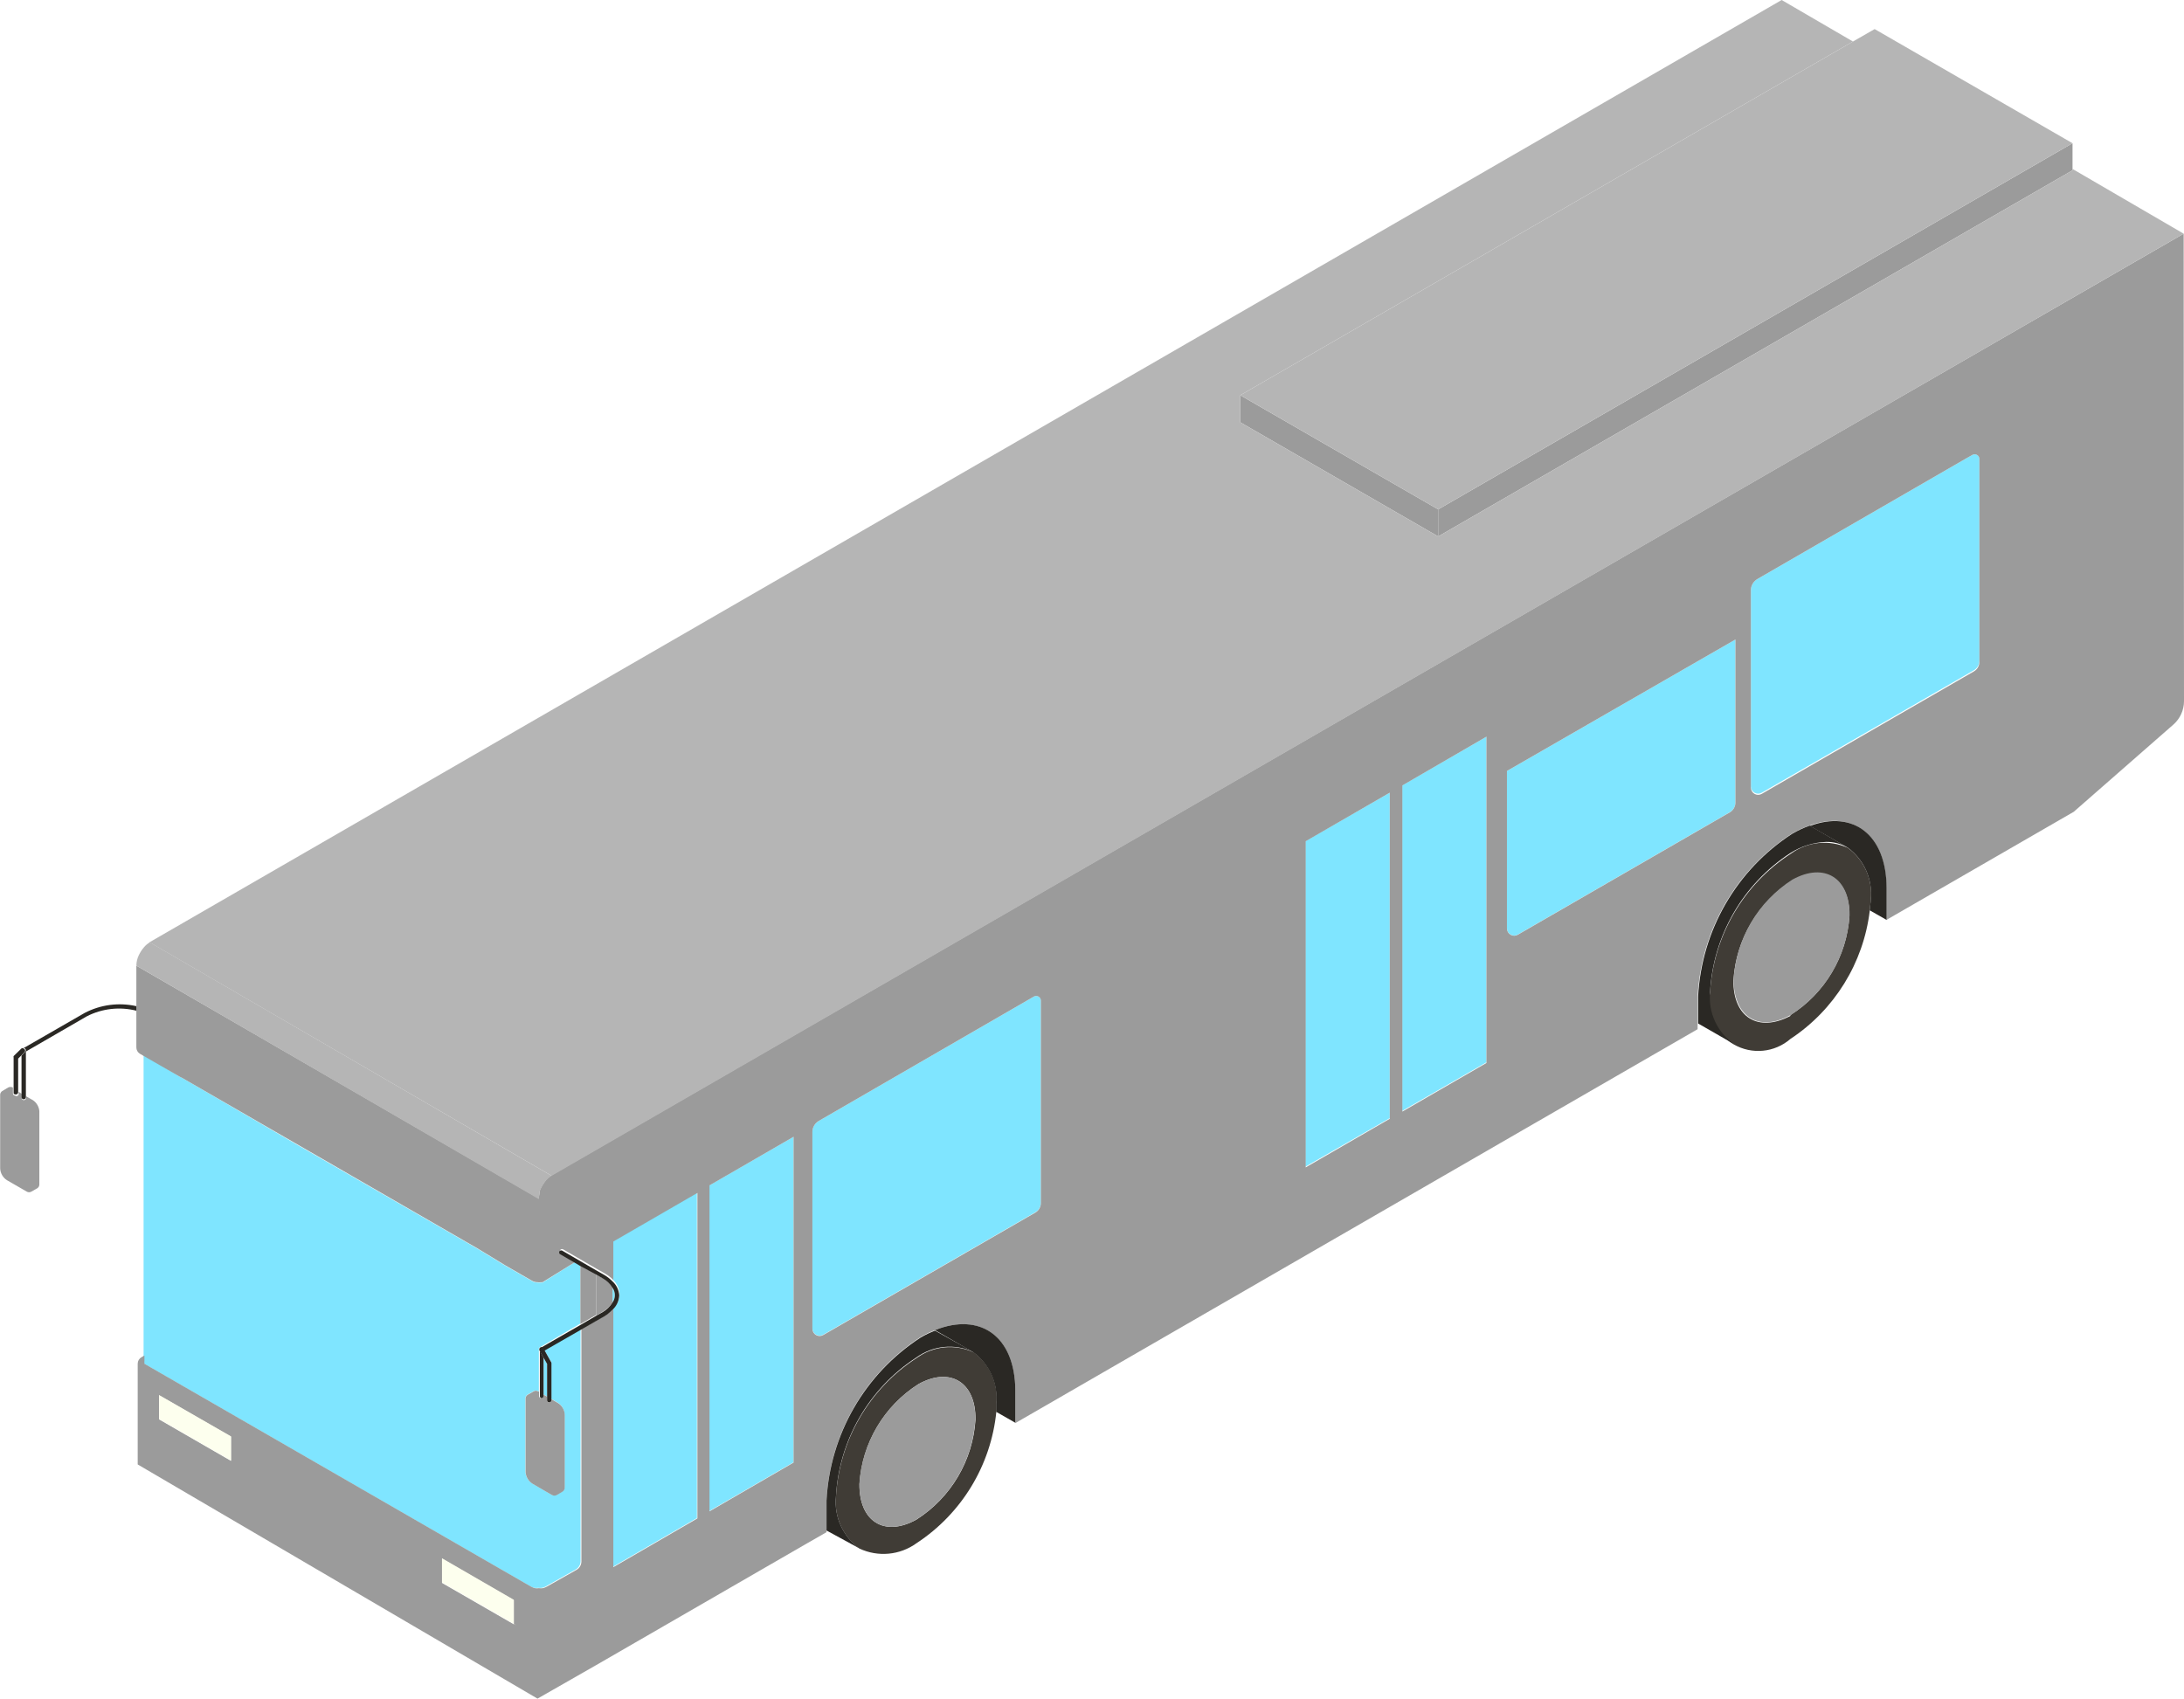
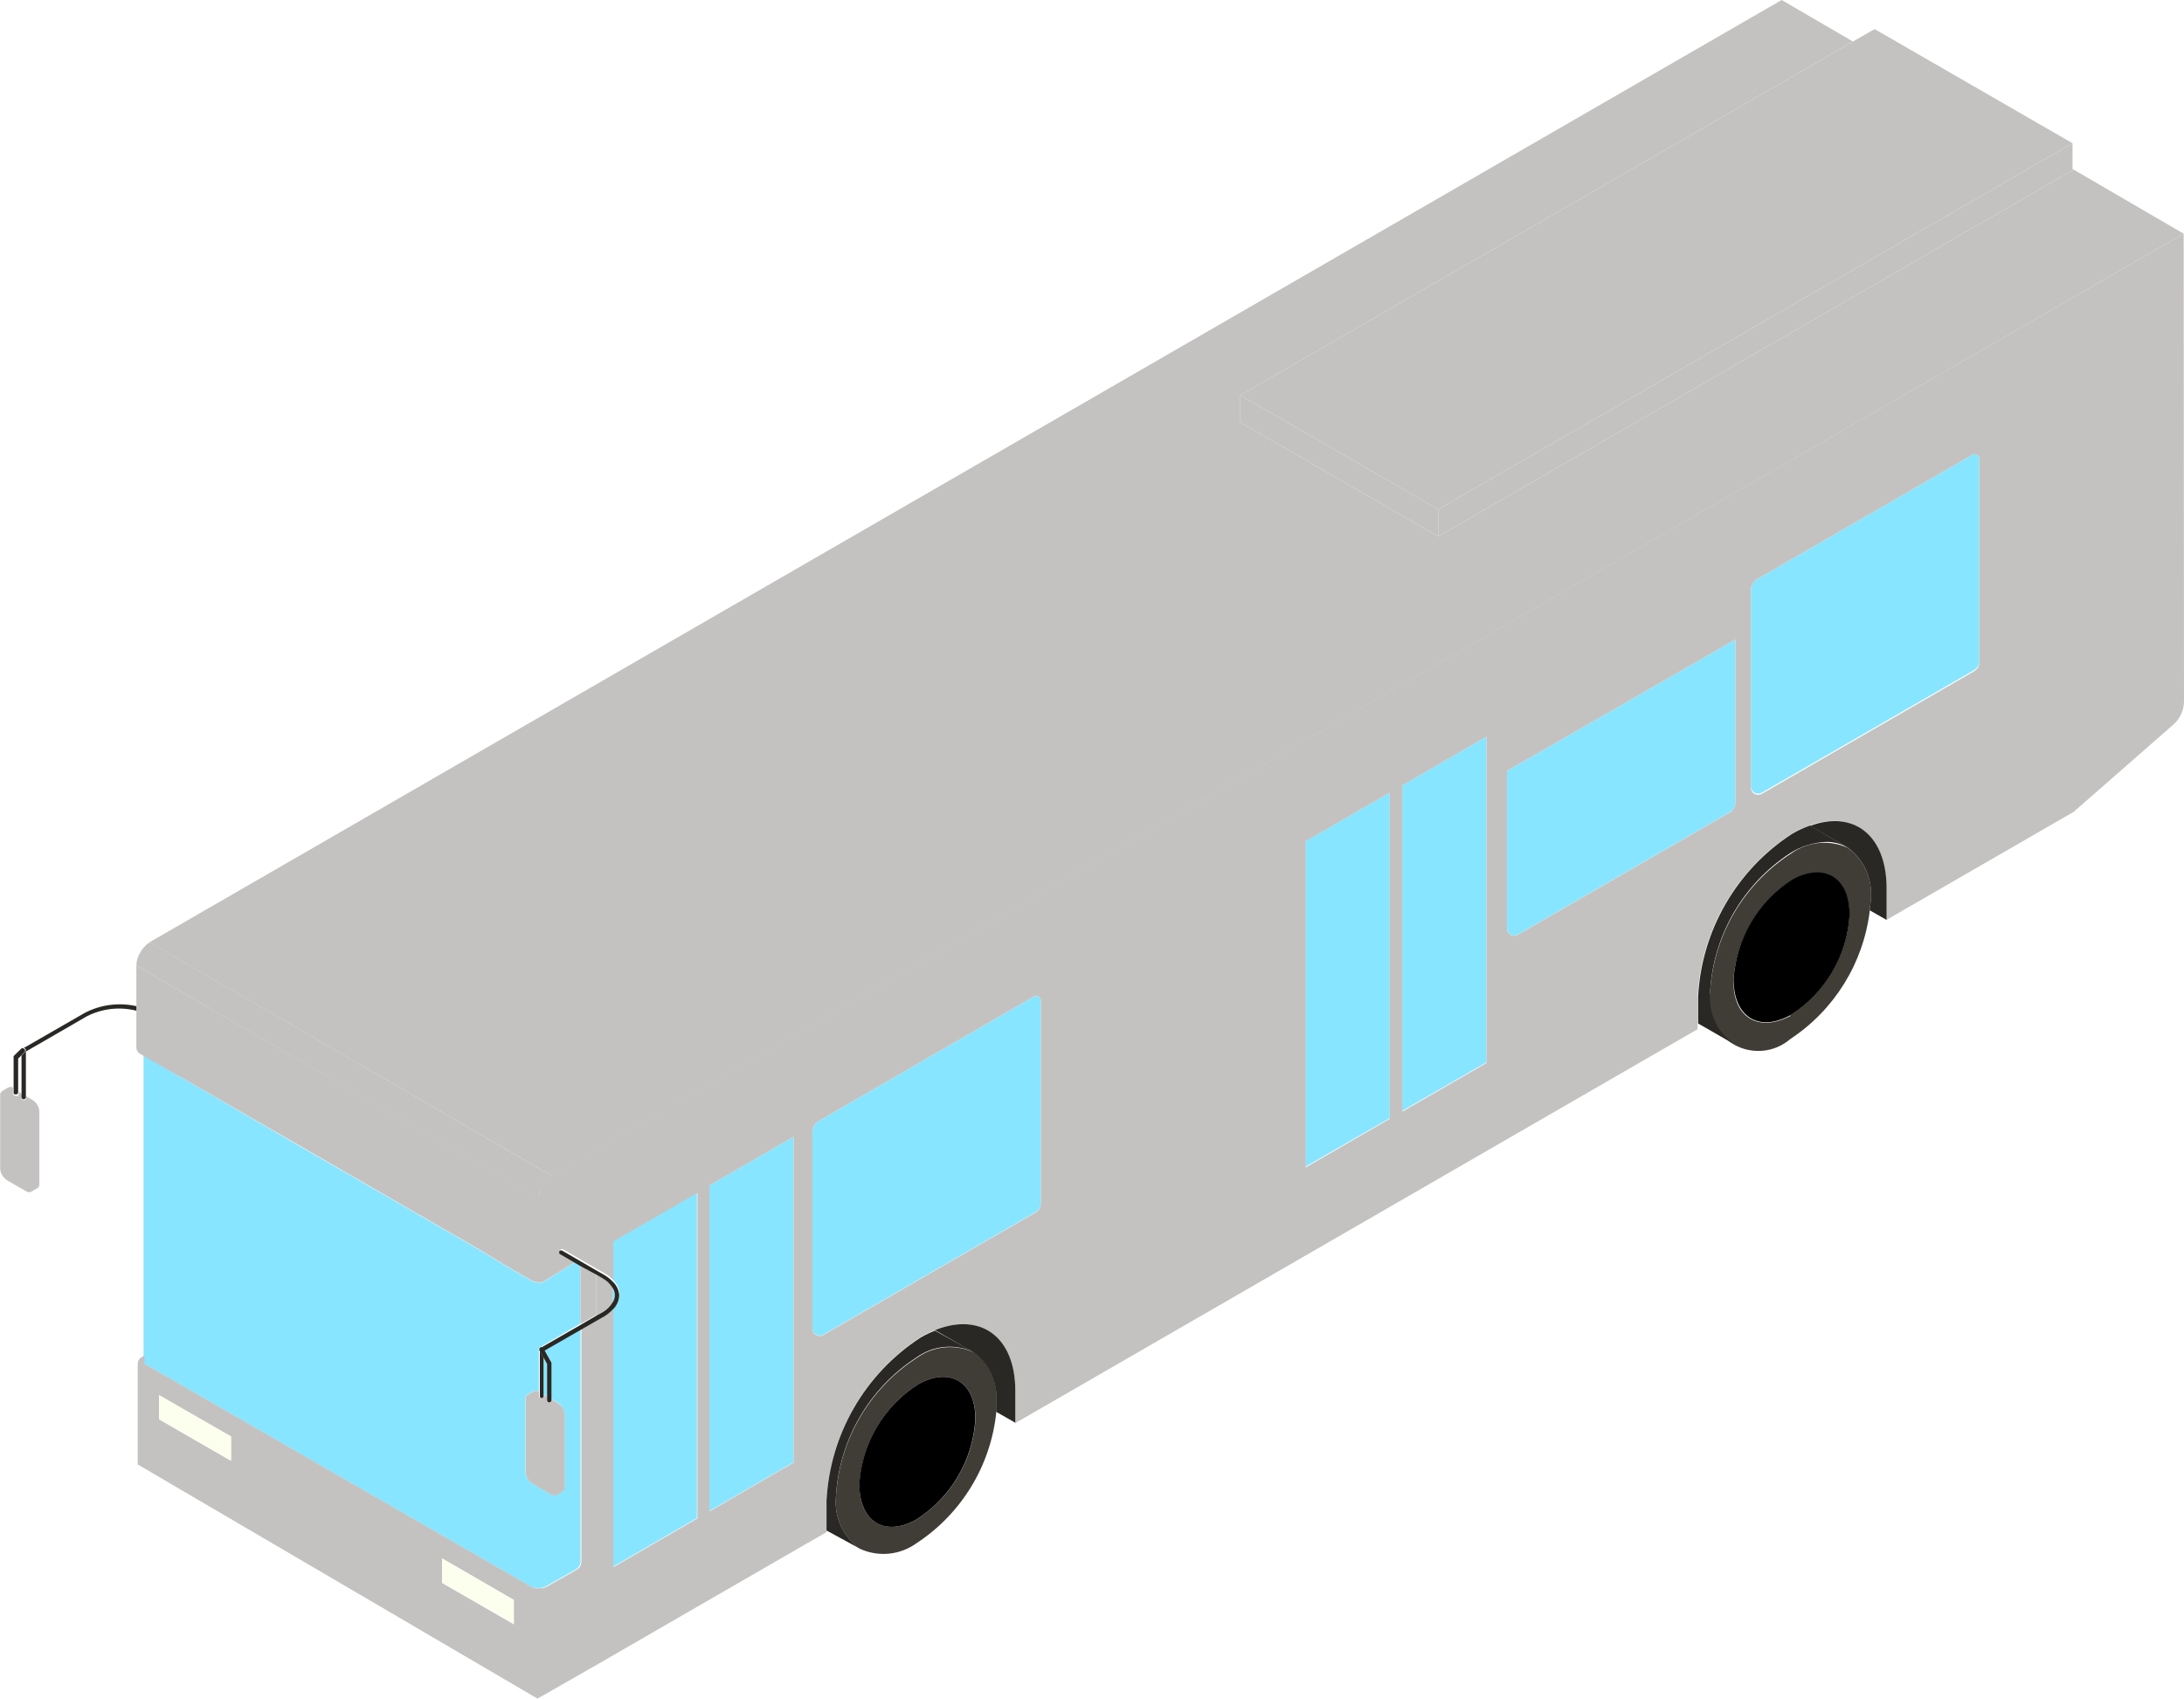
<svg xmlns="http://www.w3.org/2000/svg" id="Capa_1" data-name="Capa 1" viewBox="0 0 129.9 101.04">
  <defs>
-     <style>.cls-1{fill:none;}.cls-2{fill:#403c36;}.cls-3{fill:#7fe5ff;}.cls-4{fill:#9b9b9b;}.cls-5{fill:#2a2824;}.cls-6{fill:#fdffee;}.cls-7{fill:#b5b5b5;}</style>
+     <style>.cls-1{fill:none;}.cls-2{fill:#403c36;}.cls-3{fill:#87e5ff;}.body{fill:#c4c2c1;}.cls-5{fill:#2a2824;}.cls-6{fill:#fdffee;}∫.cls-8{fill:#b5b5b5;}</style>
  </defs>
  <polygon class="cls-1" points="1.26 62.79 1.26 65.01 1.08 64.9 1.08 62.97 1.26 62.79" />
  <path class="cls-2" d="M68.8,111.4l0,0h0a3.36,3.36,0,0,0-3.38.33A10.57,10.57,0,0,0,60.61,120,3.4,3.4,0,0,0,62,123.07a3.36,3.36,0,0,0,3.41-.32,10.62,10.62,0,0,0,4.74-7.81c0-.16,0-.32,0-.47A3.36,3.36,0,0,0,68.8,111.4Zm-3.4,9.95c-1.91,1.06-3.42.11-3.39-2.12a7.6,7.6,0,0,1,3.51-5.94c1.9-1.05,3.42-.1,3.39,2.12A7.62,7.62,0,0,1,65.4,121.35Z" transform="translate(-10.89 -30.96)" />
  <path class="cls-2" d="M120.79,81.39l0,0h0a3.37,3.37,0,0,0-3.37.34A10.56,10.56,0,0,0,112.6,90a2.92,2.92,0,0,0,4.78,2.76,10.67,10.67,0,0,0,4.72-7.63c0-.22.06-.44.06-.65A3.37,3.37,0,0,0,120.79,81.39Zm-3.41,10c-1.9,1-3.42.1-3.39-2.12a7.62,7.62,0,0,1,3.51-5.94c1.91-1,3.42-.1,3.39,2.12A7.57,7.57,0,0,1,117.38,91.34Z" transform="translate(-10.89 -30.96)" />
  <path class="cls-3" d="M43.26,111.26,45.42,110v13.82a.57.57,0,0,1-.29.5l-1.77,1h0a.92.92,0,0,1-.23.09h0a1,1,0,0,1-.24,0h0a.85.85,0,0,1-.23,0,.92.92,0,0,1-.23-.09l-23-13.26s0,0,0-.06a.19.19,0,0,1,0-.1v-.33l0-17.87h0L21.57,95l.16.08L28.47,99l10.84,6.25,1.64,1,1.58.91a.63.63,0,0,0,.33.09h0a.75.75,0,0,0,.21,0l.09,0,.08-.05L45.14,106l.27.16v3.53L43,111.1h0a.1.1,0,0,0-.06.09s0,0,0,0v2.53l-.05,0a.25.25,0,0,0-.28,0l-.35.2a.26.26,0,0,0-.12.25v4.34a.89.89,0,0,0,.4.69l1.17.68a.31.31,0,0,0,.29,0l.35-.21a.28.28,0,0,0,.12-.25v-4.34a.86.86,0,0,0-.4-.68l-.39-.23v-2.13a.14.14,0,0,0,0-.06Z" transform="translate(-10.89 -30.96)" />
  <polygon class="cls-3" points="32.54 81.13 32.54 83.07 32.33 82.95 32.33 80.76 32.54 81.13" />
  <path class="cls-3" d="M114.11,69v9.7a.68.68,0,0,1-.33.57l-12.61,7.28a.43.43,0,0,1-.65-.37V76.82Z" transform="translate(-10.89 -30.96)" />
  <path class="cls-3" d="M72.8,90.49v12a.66.66,0,0,1-.33.58l-12.61,7.28a.43.43,0,0,1-.65-.37V98.29a.76.76,0,0,1,.39-.66l12.78-7.39A.28.28,0,0,1,72.8,90.49Z" transform="translate(-10.89 -30.96)" />
  <path class="cls-3" d="M128.62,58.26v12a.65.65,0,0,1-.33.57l-12.61,7.28a.43.43,0,0,1-.65-.37V66.06a.77.77,0,0,1,.39-.66l12.34-7.13.44-.25A.28.28,0,0,1,128.62,58.26Z" transform="translate(-10.89 -30.96)" />
  <path class="cls-3" d="M52.34,101.9v19.36l-5,2.9V108.82a1.22,1.22,0,0,0,.4-.87,1.23,1.23,0,0,0-.4-.87v-2.29Z" transform="translate(-10.89 -30.96)" />
  <path class="cls-3" d="M47.46,108a.88.88,0,0,0-.14-.44v.88A.91.91,0,0,0,47.46,108Z" transform="translate(-10.89 -30.96)" />
  <polygon class="cls-3" points="47.2 67.62 47.2 86.98 42.19 89.88 42.19 70.51 47.2 67.62" />
  <polygon class="cls-3" points="88.41 43.82 88.41 63.19 83.4 66.08 83.4 46.72 88.41 43.82" />
  <polygon class="cls-3" points="82.66 47.15 82.66 66.51 77.64 69.4 77.64 50.04 82.66 47.15" />
-   <path class="cls-4" d="M13.23,97.05v4.33a.27.27,0,0,1-.12.26l-.35.2a.27.27,0,0,1-.28,0l-1.18-.68a.88.88,0,0,1-.4-.69V96.11a.27.27,0,0,1,.12-.25l.35-.21a.31.31,0,0,1,.29,0l0,0V96a.13.13,0,0,0,.13.13A.13.13,0,0,0,12,96v-.09l.18.11v.25a.13.13,0,1,0,.26,0v-.1l.42.24A.88.88,0,0,1,13.23,97.05Z" transform="translate(-10.89 -30.96)" />
-   <path class="cls-4" d="M65.52,113.29A7.6,7.6,0,0,0,62,119.23c0,2.23,1.48,3.18,3.39,2.12a7.62,7.62,0,0,0,3.51-5.94C68.94,113.19,67.42,112.24,65.52,113.29Z" transform="translate(-10.89 -30.96)" />
-   <path class="cls-4" d="M117.5,83.28A7.62,7.62,0,0,0,114,89.22c0,2.22,1.49,3.17,3.39,2.12a7.57,7.57,0,0,0,3.51-5.94C120.92,83.18,119.41,82.23,117.5,83.28Z" transform="translate(-10.89 -30.96)" />
-   <path class="cls-4" d="M43.19,107.15l-.09,0-.2,0h0a.75.75,0,0,0,.21,0Z" transform="translate(-10.89 -30.96)" />
-   <rect class="cls-4" x="34.52" y="75.23" height="3.53" />
-   <polygon class="cls-4" points="35.47 78.21 35.47 75.77 34.52 75.23 34.52 78.76 35.47 78.21" />
-   <path class="cls-4" d="M42.89,107.19h0l.2,0h0A.75.75,0,0,1,42.89,107.19Z" transform="translate(-10.89 -30.96)" />
-   <path class="cls-4" d="M140.77,44.86l-97.07,56a1.44,1.44,0,0,0-.33.28l-.07.09a2.07,2.07,0,0,0-.22.35,1.76,1.76,0,0,0-.09.2s0,.07,0,.11a1.49,1.49,0,0,0-.05.36L19,88.4v4.87a.44.44,0,0,0,.21.37l.19.11h0L21.57,95l.16.08,17.58,10.15,1.64,1,1.58.91a.63.63,0,0,0,.33.09h0a.75.75,0,0,0,.21,0l.09,0,.08-.05L45.14,106l-.91-.53a.14.14,0,0,1,0-.18.14.14,0,0,1,.18,0l2,1.16.49.28a2.26,2.26,0,0,1,.47.37v-2.29l5-2.89v19.36l-5,2.9V108.82a2.29,2.29,0,0,1-.47.38l-.49.28-.94.54v13.82a.57.57,0,0,1-.29.5l-1.77,1h0a.92.92,0,0,1-.23.09h0a1,1,0,0,1-.24,0h0a.85.85,0,0,1-.23,0,.92.92,0,0,1-.23-.09l-23-13.26s0,0,0-.06a.19.19,0,0,1,0-.1v-.33l-.17.1a.44.44,0,0,0-.23.38v6L42.86,132l3.5-2,12.52-7.23,1.17-.67v-1.91a12.32,12.32,0,0,1,5.6-9.7,6,6,0,0,1,.85-.41c2.7-1.08,4.77.39,4.78,3.62v1.91l16.35-9.44,12.52-7.23,11.71-6.76V90.25a12.31,12.31,0,0,1,5.59-9.69,6.13,6.13,0,0,1,1.05-.49c2.6-.94,4.58.54,4.59,3.7v1.91l11.14-6.43,5.94-5.2a1.86,1.86,0,0,0,.62-1.38Zm-116.14,73-4.28-2.47v-1.43l4.28,2.46Zm16.82,9.72h0l-4.27-2.46v-1.44l4.27,2.47v1.43l.16.09Zm16.64-9.62-5,2.9V101.47l5-2.89ZM72.8,102.51a.66.66,0,0,1-.33.58l-12.61,7.28a.43.43,0,0,1-.65-.37V98.29a.76.76,0,0,1,.39-.66l12.78-7.39a.28.28,0,0,1,.42.25Zm20.75-5-5,2.89V81l5-2.89Zm5.75-3.32-5,2.89V77.68l5-2.9Zm14.81-15.48a.68.68,0,0,1-.33.57l-12.61,7.28a.43.43,0,0,1-.65-.37V76.82L114.11,69Zm14.51-8.38a.65.65,0,0,1-.33.57l-12.61,7.28a.43.43,0,0,1-.65-.37V66.06a.77.77,0,0,1,.39-.66l12.34-7.13.44-.25a.28.28,0,0,1,.42.24Z" transform="translate(-10.89 -30.96)" />
-   <polygon class="cls-4" points="85.54 30.3 85.54 31.91 123.27 10.13 123.27 10.05 123.27 8.52 85.54 30.3" />
-   <polygon class="cls-4" points="73.77 23.51 73.77 25.12 85.54 31.91 85.54 30.3 73.77 23.51" />
-   <path class="cls-4" d="M46.71,109a1.61,1.61,0,0,0,.61-.57v-.88a1.56,1.56,0,0,0-.61-.58l-.35-.2v2.44Z" transform="translate(-10.89 -30.96)" />
-   <path class="cls-4" d="M44.48,115.09v4.34a.28.28,0,0,1-.12.25l-.35.21a.31.31,0,0,1-.29,0l-1.17-.68a.89.89,0,0,1-.4-.69v-4.34a.26.26,0,0,1,.12-.25l.35-.2a.25.25,0,0,1,.28,0l.05,0V114a.13.13,0,0,0,.14.13.13.13,0,0,0,.13-.13v-.08l.21.12v.22a.12.12,0,0,0,.13.13.13.13,0,0,0,.13-.13v-.07l.39.23A.86.86,0,0,1,44.48,115.09Z" transform="translate(-10.89 -30.96)" />
+   <path class="body" d="M13.23,97.05v4.33a.27.27,0,0,1-.12.26l-.35.2a.27.27,0,0,1-.28,0l-1.18-.68a.88.88,0,0,1-.4-.69V96.11a.27.27,0,0,1,.12-.25l.35-.21a.31.31,0,0,1,.29,0l0,0V96a.13.13,0,0,0,.13.13A.13.13,0,0,0,12,96v-.09l.18.11v.25a.13.13,0,1,0,.26,0v-.1l.42.24A.88.88,0,0,1,13.23,97.05Z" transform="translate(-10.89 -30.96)" />
+   <path class="cls-8" d="M65.52,113.29A7.6,7.6,0,0,0,62,119.23c0,2.23,1.48,3.18,3.39,2.12a7.62,7.62,0,0,0,3.51-5.94C68.94,113.19,67.42,112.24,65.52,113.29Z" transform="translate(-10.89 -30.96)" />
+   <path class="cls-8" d="M117.5,83.28A7.62,7.62,0,0,0,114,89.22c0,2.22,1.49,3.17,3.39,2.12a7.57,7.57,0,0,0,3.51-5.94C120.92,83.18,119.41,82.23,117.5,83.28Z" transform="translate(-10.89 -30.96)" />
+   <path class="body" d="M43.19,107.15l-.09,0-.2,0h0a.75.75,0,0,0,.21,0Z" transform="translate(-10.89 -30.96)" />
+   <rect class="body" x="34.52" y="75.23" height="3.53" />
+   <polygon class="body" points="35.47 78.21 35.47 75.77 34.52 75.23 34.52 78.76 35.47 78.21" />
+   <path class="body" d="M42.89,107.19h0l.2,0h0A.75.75,0,0,1,42.89,107.19Z" transform="translate(-10.89 -30.96)" />
+   <path class="body" d="M140.77,44.86l-97.07,56a1.44,1.44,0,0,0-.33.28l-.07.09a2.07,2.07,0,0,0-.22.35,1.76,1.76,0,0,0-.09.2s0,.07,0,.11a1.49,1.49,0,0,0-.05.36L19,88.4v4.87a.44.44,0,0,0,.21.37l.19.11h0L21.57,95l.16.08,17.58,10.15,1.64,1,1.58.91a.63.63,0,0,0,.33.09h0a.75.75,0,0,0,.21,0l.09,0,.08-.05L45.14,106l-.91-.53a.14.14,0,0,1,0-.18.14.14,0,0,1,.18,0l2,1.16.49.28a2.26,2.26,0,0,1,.47.37v-2.29l5-2.89v19.36l-5,2.9V108.82a2.29,2.29,0,0,1-.47.38l-.49.28-.94.54v13.82a.57.57,0,0,1-.29.5l-1.77,1h0a.92.92,0,0,1-.23.09h0a1,1,0,0,1-.24,0h0a.85.85,0,0,1-.23,0,.92.92,0,0,1-.23-.09l-23-13.26s0,0,0-.06a.19.19,0,0,1,0-.1v-.33l-.17.1a.44.44,0,0,0-.23.38v6L42.86,132l3.5-2,12.52-7.23,1.17-.67v-1.91a12.32,12.32,0,0,1,5.6-9.7,6,6,0,0,1,.85-.41c2.7-1.08,4.77.39,4.78,3.62v1.91l16.35-9.44,12.52-7.23,11.71-6.76V90.25a12.31,12.31,0,0,1,5.59-9.69,6.13,6.13,0,0,1,1.05-.49c2.6-.94,4.58.54,4.59,3.7v1.91l11.14-6.43,5.94-5.2a1.86,1.86,0,0,0,.62-1.38Zm-116.14,73-4.28-2.47v-1.43l4.28,2.46Zm16.82,9.72h0l-4.27-2.46v-1.44l4.27,2.47v1.43l.16.09Zm16.64-9.62-5,2.9V101.47l5-2.89ZM72.8,102.51a.66.66,0,0,1-.33.58l-12.61,7.28a.43.43,0,0,1-.65-.37V98.29a.76.76,0,0,1,.39-.66l12.78-7.39a.28.28,0,0,1,.42.25Zm20.75-5-5,2.89V81l5-2.89Zm5.75-3.32-5,2.89V77.68l5-2.9Zm14.81-15.48a.68.68,0,0,1-.33.57l-12.61,7.28a.43.43,0,0,1-.65-.37V76.82L114.11,69Zm14.51-8.38a.65.65,0,0,1-.33.57l-12.61,7.28a.43.43,0,0,1-.65-.37V66.06a.77.77,0,0,1,.39-.66l12.34-7.13.44-.25a.28.28,0,0,1,.42.24Z" transform="translate(-10.89 -30.96)" />
+   <polygon class="body" points="85.54 30.3 85.54 31.91 123.27 10.13 123.27 10.05 123.27 8.52 85.54 30.3" />
+   <polygon class="body" points="73.77 23.51 73.77 25.12 85.54 31.91 85.54 30.3 73.77 23.51" />
+   <path class="body" d="M46.71,109a1.61,1.61,0,0,0,.61-.57v-.88a1.56,1.56,0,0,0-.61-.58l-.35-.2v2.44Z" transform="translate(-10.89 -30.96)" />
+   <path class="body" d="M44.48,115.09v4.34a.28.28,0,0,1-.12.25l-.35.21a.31.31,0,0,1-.29,0l-1.17-.68a.89.89,0,0,1-.4-.69v-4.34a.26.26,0,0,1,.12-.25l.35-.2a.25.25,0,0,1,.28,0l.05,0V114a.13.13,0,0,0,.14.13.13.13,0,0,0,.13-.13v-.08l.21.12v.22a.12.12,0,0,0,.13.13.13.13,0,0,0,.13-.13v-.07l.39.23A.86.86,0,0,1,44.48,115.09Z" transform="translate(-10.89 -30.96)" />
  <path class="cls-5" d="M19,90.81v.27a4.21,4.21,0,0,0-2.94.33l-3.63,2.1v2.71a.13.13,0,1,1-.26,0V93.75l.22-.23a.13.13,0,0,0,0-.18.11.11,0,0,0-.16,0v0l3.7-2.13A4.51,4.51,0,0,1,19,90.81Z" transform="translate(-10.89 -30.96)" />
  <path class="cls-5" d="M12.37,93.52l-.22.23-.18.18v2a.13.13,0,0,1-.14.13A.13.13,0,0,1,11.7,96V93.87a.18.18,0,0,1,0-.09l.45-.44s0,0,0,0a.11.11,0,0,1,.16,0A.13.13,0,0,1,12.37,93.52Z" transform="translate(-10.89 -30.96)" />
  <path class="cls-5" d="M71.28,113.68v1.91l-1.14-.65c0-.16,0-.32,0-.47a3.38,3.38,0,0,0-1.37-3.08h0l-2.27-1.31C69.2,109,71.27,110.45,71.28,113.68Z" transform="translate(-10.89 -30.96)" />
  <path class="cls-5" d="M123.1,83.77v1.91l-1-.57c0-.22.06-.44.06-.65a3.4,3.4,0,0,0-1.37-3.08l0,0-2.25-1.29C121.11,79.13,123.09,80.61,123.1,83.77Z" transform="translate(-10.89 -30.96)" />
  <path class="cls-5" d="M68.77,111.37a3.37,3.37,0,0,0-3.38.34A10.56,10.56,0,0,0,60.61,120,3.39,3.39,0,0,0,62,123.06L60.05,122v-1.78a12.32,12.32,0,0,1,5.6-9.7,6,6,0,0,1,.85-.41Z" transform="translate(-10.89 -30.96)" />
  <path class="cls-5" d="M68.8,111.4l0,0,0,0Z" transform="translate(-10.89 -30.96)" />
  <path class="cls-5" d="M120.76,81.36a2.45,2.45,0,0,0-1.25-.32,4.28,4.28,0,0,0-2.13.66A10.56,10.56,0,0,0,112.6,90,3.38,3.38,0,0,0,114,93.05l-2.11-1.21V90.25a12.31,12.31,0,0,1,5.59-9.69,6.13,6.13,0,0,1,1.05-.49Z" transform="translate(-10.89 -30.96)" />
  <path class="cls-5" d="M120.79,81.38h0l0,0Z" transform="translate(-10.89 -30.96)" />
  <path class="cls-5" d="M47.72,108a1.22,1.22,0,0,1-.4.87,2.29,2.29,0,0,1-.47.38l-.49.28-.94.54-2.16,1.24-.06-.11a.13.13,0,0,0-.18-.05l2.4-1.38.94-.55.36-.2a1.67,1.67,0,0,0,.6-.58.76.76,0,0,0,0-.88,1.58,1.58,0,0,0-.6-.57l-.36-.21-1-.54-.27-.16-.91-.53a.14.14,0,0,1,0-.18.14.14,0,0,1,.18,0l2,1.16.49.28a2.26,2.26,0,0,1,.47.37A1.23,1.23,0,0,1,47.72,108Z" transform="translate(-10.89 -30.96)" />
  <path class="cls-5" d="M43.22,111.72V114a.13.13,0,0,1-.13.13A.13.13,0,0,1,43,114v-2.77s0,0,0,0a.19.19,0,0,0,0,.08Z" transform="translate(-10.89 -30.96)" />
  <path class="cls-5" d="M43.69,112.05v2.2a.13.13,0,0,1-.13.13.12.12,0,0,1-.13-.13v-2.16l-.21-.37-.25-.44a.19.19,0,0,1,0-.08.1.1,0,0,1,.06-.09h0a.13.13,0,0,1,.18.05l.06.11.41.73A.14.14,0,0,1,43.69,112.05Z" transform="translate(-10.89 -30.96)" />
  <polygon class="cls-6" points="30.56 95.16 30.56 96.59 26.29 94.13 26.29 92.69 30.56 95.16" />
  <polygon class="cls-6" points="30.72 96.68 30.56 96.6 30.56 96.59 30.72 96.68" />
-   <polygon class="cls-7" points="129.88 13.9 32.81 69.94 8.89 56.05 105.97 0 110.21 2.47 73.77 23.51 73.77 25.12 85.54 31.91 123.27 10.13 123.27 10.05 129.88 13.9" />
-   <path class="cls-7" d="M43.7,100.9a1.44,1.44,0,0,0-.33.28l-.07.09a2.07,2.07,0,0,0-.22.35,1.76,1.76,0,0,0-.09.2s0,.07,0,.11a1.49,1.49,0,0,0-.05.36L19,88.4a1.5,1.5,0,0,1,.14-.61,2.19,2.19,0,0,1,.31-.48,1.37,1.37,0,0,1,.35-.3Z" transform="translate(-10.89 -30.96)" />
-   <polygon class="cls-7" points="85.54 30.3 123.27 8.52 111.5 1.73 110.21 2.47 73.77 23.51 85.54 30.3" />
-   <polygon class="cls-7" points="30.72 96.68 30.56 96.6 30.56 96.59 30.72 96.68" />
-   <polygon class="cls-7" points="31.97 97.41 31.97 97.41 31.97 97.41 31.97 97.41" />
+   <polygon class="body" points="129.88 13.9 32.81 69.94 8.89 56.05 105.97 0 110.21 2.47 73.77 23.51 73.77 25.12 85.54 31.91 123.27 10.13 123.27 10.05 129.88 13.9" />
+   <path class="body" d="M43.7,100.9a1.44,1.44,0,0,0-.33.28l-.07.09a2.07,2.07,0,0,0-.22.35,1.76,1.76,0,0,0-.09.2s0,.07,0,.11a1.49,1.49,0,0,0-.05.36L19,88.4a1.5,1.5,0,0,1,.14-.61,2.19,2.19,0,0,1,.31-.48,1.37,1.37,0,0,1,.35-.3Z" transform="translate(-10.89 -30.96)" />
+   <polygon class="body" points="85.54 30.3 123.27 8.52 111.5 1.73 110.21 2.47 73.77 23.51 85.54 30.3" />
+   <polygon class="body" points="30.72 96.68 30.56 96.6 30.56 96.59 30.72 96.68" />
+   <polygon class="body" points="31.97 97.41 31.97 97.41 31.97 97.41 31.97 97.41" />
  <polygon class="cls-6" points="13.74 85.44 13.74 86.88 9.46 84.41 9.46 82.98 13.74 85.44" />
</svg>
